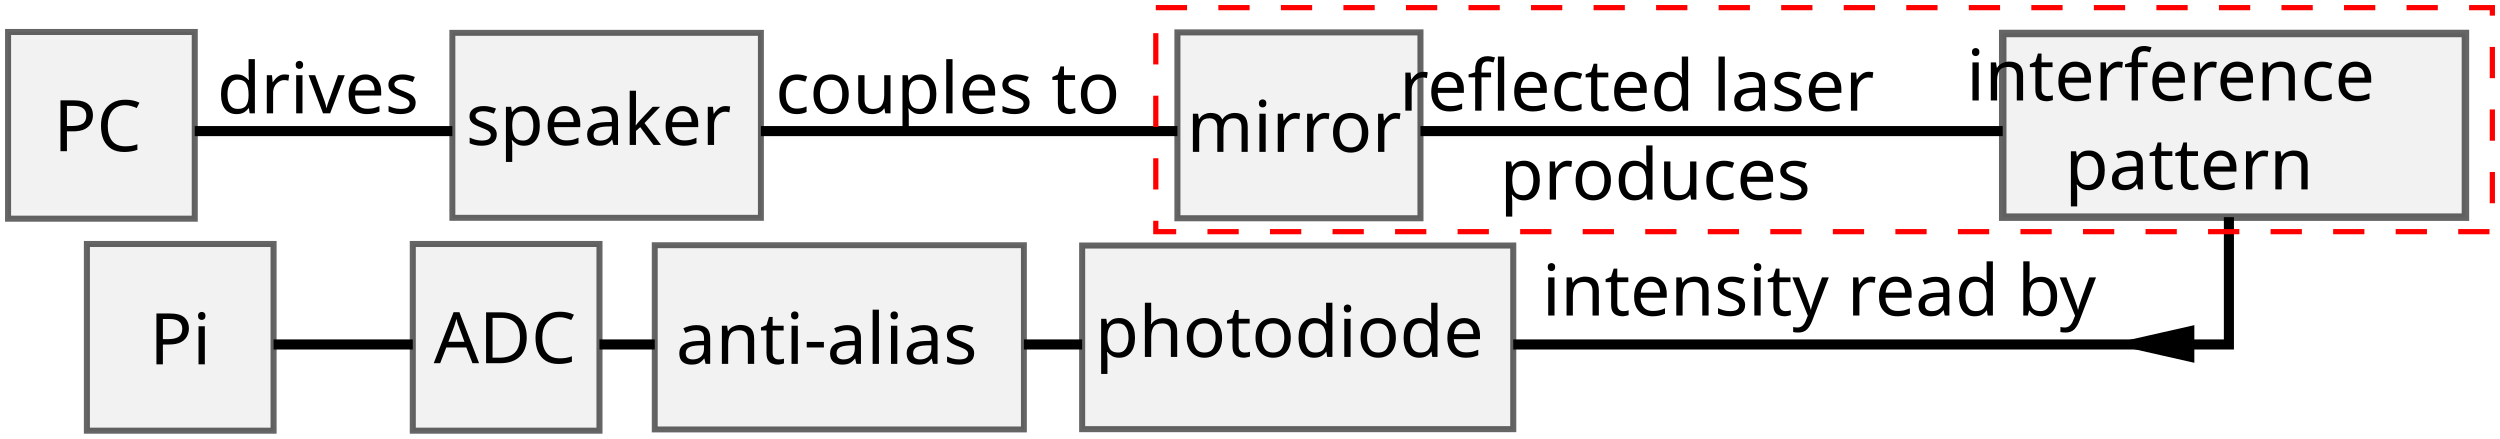
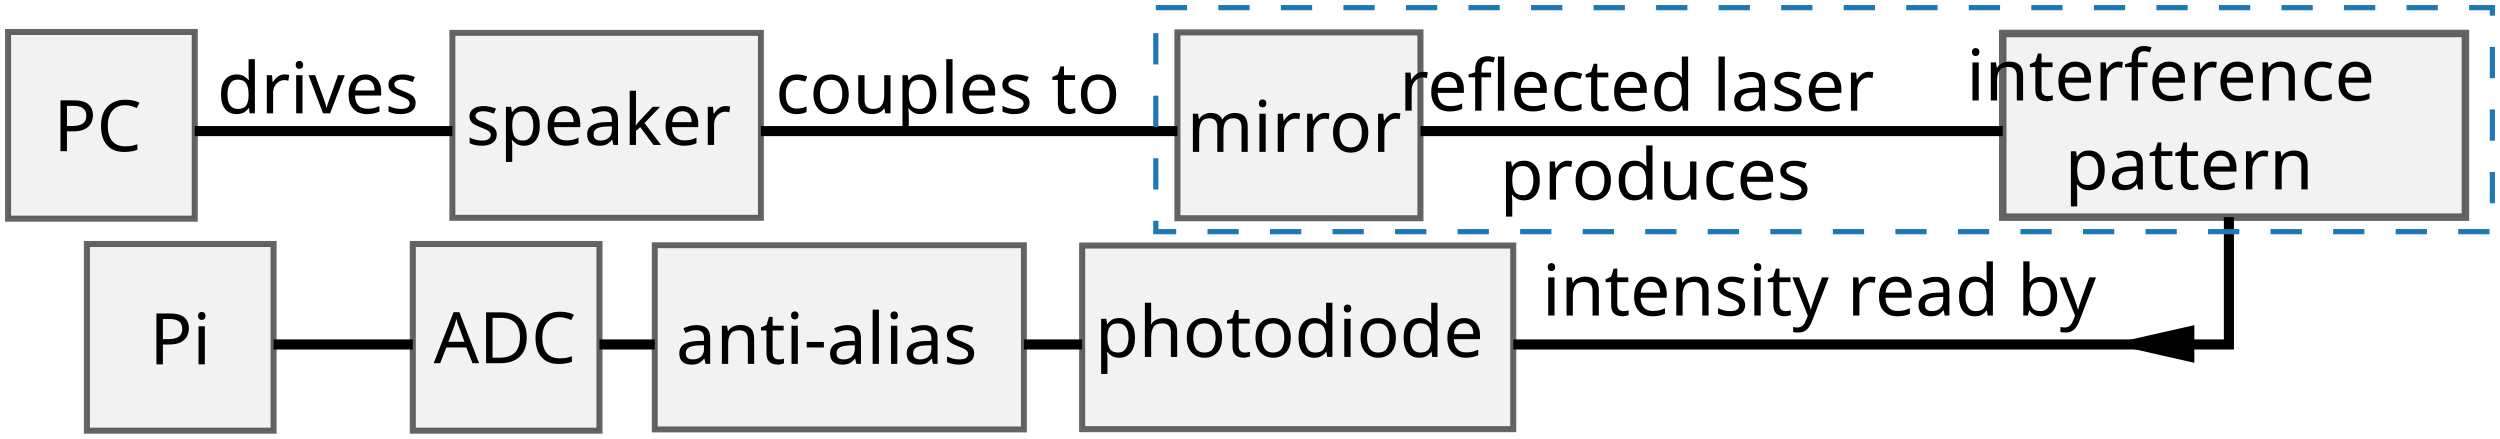
<svg xmlns="http://www.w3.org/2000/svg" width="248.01mm" height="43.525mm" viewBox="0 0 248.01 43.525" version="1.1" id="svg8">
  <defs id="defs2">
    <clipPath clipPathUnits="userSpaceOnUse" id="clipPath994">
      <rect style="opacity:1;fill:#000000;fill-opacity:1;stroke:none;stroke-width:0.7;stroke-miterlimit:4;stroke-dasharray:none;stroke-opacity:1" id="rect996" width="8.82" height="20.713" x="126.886" y="11.623" />
    </clipPath>
    <clipPath clipPathUnits="userSpaceOnUse" id="clipPath1038">
      <rect style="opacity:1;fill:#000000;fill-opacity:1;stroke:none;stroke-width:1;stroke-miterlimit:4;stroke-dasharray:none;stroke-opacity:1" id="rect1040" width="109.313" height="37.551" x="123.995" y="-0.691" />
    </clipPath>
  </defs>
  <g id="layer1" transform="translate(0.2649137,0.9379707)">
    <path style="fill:none;stroke:#000000;stroke-width:1;stroke-linecap:butt;stroke-linejoin:miter;stroke-miterlimit:4;stroke-dasharray:none;stroke-opacity:1" d="M 9.562,12.067 H 220.851 V 33.234 H 16.933" id="path906" />
    <rect style="opacity:1;fill:#f2f2f2;fill-opacity:1;stroke:#000000;stroke-width:0.6;stroke-miterlimit:4;stroke-dasharray:none;stroke-opacity:0.604" id="rect815" width="18.521" height="18.521" x="0.535" y="2.235" />
    <rect style="opacity:1;fill:#f2f2f2;fill-opacity:1;stroke:#000000;stroke-width:0.591;stroke-miterlimit:4;stroke-dasharray:none;stroke-opacity:0.604" id="rect815-35" width="30.608" height="18.35" x="44.611" y="2.32" />
    <rect style="opacity:1;fill:#f2f2f2;fill-opacity:1;stroke:#000000;stroke-width:0.6;stroke-miterlimit:4;stroke-dasharray:none;stroke-opacity:0.604" id="rect815-35-8" width="24.112" height="18.438" x="116.539" y="2.276" />
    <rect style="opacity:1;fill:#f2f2f2;fill-opacity:1;stroke:#000000;stroke-width:0.744;stroke-miterlimit:4;stroke-dasharray:none;stroke-opacity:0.604" id="rect815-35-8-8" width="45.902" height="18.221" x="198.413" y="2.384" />
    <text id="text5210-4" y="13.441" x="45.955" style="font-style:normal;font-variant:normal;font-weight:normal;font-stretch:normal;font-size:7.056px;line-height:1.25;font-family:sans-serif;-inkscape-font-specification:'sans-serif, Normal';font-variant-ligatures:normal;font-variant-caps:normal;font-variant-numeric:normal;font-feature-settings:normal;text-align:start;letter-spacing:0px;word-spacing:0px;writing-mode:lr-tb;text-anchor:start;fill:#000000;fill-opacity:1;stroke:none;stroke-width:0.661" xml:space="preserve">
      <tspan style="font-style:normal;font-variant:normal;font-weight:normal;font-stretch:normal;font-size:7.056px;font-family:sans-serif;-inkscape-font-specification:'sans-serif, Normal';font-variant-ligatures:normal;font-variant-caps:normal;font-variant-numeric:normal;font-feature-settings:normal;text-align:start;writing-mode:lr-tb;text-anchor:start;stroke-width:0.661" y="13.441" x="45.955" id="tspan5208-1">speaker</tspan>
    </text>
    <text id="text5210-2-5" y="14.125" x="117.481" style="font-style:normal;font-variant:normal;font-weight:normal;font-stretch:normal;font-size:7.056px;line-height:1.25;font-family:sans-serif;-inkscape-font-specification:'sans-serif, Normal';font-variant-ligatures:normal;font-variant-caps:normal;font-variant-numeric:normal;font-feature-settings:normal;text-align:start;letter-spacing:0px;word-spacing:0px;writing-mode:lr-tb;text-anchor:start;fill:#000000;fill-opacity:1;stroke:none;stroke-width:0.661" xml:space="preserve">
      <tspan style="font-style:normal;font-variant:normal;font-weight:normal;font-stretch:normal;font-size:7.056px;font-family:sans-serif;-inkscape-font-specification:'sans-serif, Normal';font-variant-ligatures:normal;font-variant-caps:normal;font-variant-numeric:normal;font-feature-settings:normal;text-align:start;writing-mode:lr-tb;text-anchor:start;stroke-width:0.661" y="14.125" x="117.481" id="tspan5208-17-1">mirror</tspan>
    </text>
    <text xml:space="preserve" style="font-style:normal;font-variant:normal;font-weight:normal;font-stretch:normal;font-size:7.056px;line-height:1.25;font-family:sans-serif;-inkscape-font-specification:'sans-serif, Normal';font-variant-ligatures:normal;font-variant-caps:normal;font-variant-numeric:normal;font-feature-settings:normal;text-align:start;letter-spacing:0px;word-spacing:0px;writing-mode:lr-tb;text-anchor:start;fill:#000000;fill-opacity:1;stroke:none;stroke-width:0.265" x="76.657" y="10.304" id="text950">
      <tspan id="tspan948" x="76.657" y="10.304" style="font-style:normal;font-variant:normal;font-weight:normal;font-stretch:normal;font-size:7.056px;font-family:sans-serif;-inkscape-font-specification:'sans-serif, Normal';font-variant-ligatures:normal;font-variant-caps:normal;font-variant-numeric:normal;font-feature-settings:normal;text-align:start;writing-mode:lr-tb;text-anchor:start;stroke-width:0.265">couples to</tspan>
    </text>
    <text id="text5210-4-1" y="9.032" x="221.488" style="font-style:normal;font-variant:normal;font-weight:normal;font-stretch:normal;font-size:7.056px;line-height:1.25;font-family:sans-serif;-inkscape-font-specification:'sans-serif, Normal';font-variant-ligatures:normal;font-variant-caps:normal;font-variant-numeric:normal;font-feature-settings:normal;text-align:center;letter-spacing:0px;word-spacing:0px;writing-mode:lr-tb;text-anchor:middle;fill:#000000;fill-opacity:1;stroke:none;stroke-width:0.661" xml:space="preserve">
      <tspan id="tspan998" x="221.488" y="9.032">interference</tspan>
      <tspan id="tspan864" x="221.488" y="17.851">pattern</tspan>
    </text>
    <rect style="opacity:1;fill:#f2f2f2;fill-opacity:1;stroke:#000000;stroke-width:0.6;stroke-miterlimit:4;stroke-dasharray:none;stroke-opacity:0.604" id="rect815-35-8-8-8" width="18.521" height="18.521" x="8.355" y="23.266" />
    <rect style="opacity:1;fill:#f2f2f2;fill-opacity:1;stroke:#000000;stroke-width:0.6;stroke-miterlimit:4;stroke-dasharray:none;stroke-opacity:0.604" id="rect815-35-8-8-9" width="18.521" height="18.521" x="40.685" y="23.266" />
    <rect style="opacity:1;fill:#f2f2f2;fill-opacity:1;stroke:#000000;stroke-width:0.587;stroke-miterlimit:4;stroke-dasharray:none;stroke-opacity:0.604" id="rect815-35-8-8-7" width="36.621" height="18.277" x="64.688" y="23.388" />
    <rect style="opacity:1;fill:#f2f2f2;fill-opacity:1;stroke:#000000;stroke-width:0.6;stroke-miterlimit:4;stroke-dasharray:none;stroke-opacity:0.604" id="rect815-35-8-8-76" width="42.767" height="18.217" x="107.089" y="23.419" />
    <text xml:space="preserve" style="font-style:normal;font-variant:normal;font-weight:normal;font-stretch:normal;font-size:7.056px;line-height:1.25;font-family:sans-serif;-inkscape-font-specification:'sans-serif, Normal';font-variant-ligatures:normal;font-variant-caps:normal;font-variant-numeric:normal;font-feature-settings:normal;text-align:center;letter-spacing:0px;word-spacing:0px;writing-mode:lr-tb;text-anchor:middle;fill:#000000;fill-opacity:1;stroke:none;stroke-width:0.265" x="168.538" y="10.043" id="text1218">
      <tspan id="tspan862" x="168.538" y="10.043" style="text-align:center;text-anchor:middle;stroke-width:0.265">reflected laser</tspan>
      <tspan id="tspan868" x="168.538" y="18.862" style="text-align:center;text-anchor:middle;stroke-width:0.265">produces</tspan>
    </text>
    <text xml:space="preserve" style="font-style:normal;font-variant:normal;font-weight:normal;font-stretch:normal;font-size:7.056px;line-height:1.25;font-family:sans-serif;-inkscape-font-specification:'sans-serif, Normal';font-variant-ligatures:normal;font-variant-caps:normal;font-variant-numeric:normal;font-feature-settings:normal;text-align:start;letter-spacing:0px;word-spacing:0px;writing-mode:lr-tb;text-anchor:start;fill:#000000;fill-opacity:1;stroke:none;stroke-width:0.265" x="152.729" y="30.365" id="text1222">
      <tspan id="tspan1220" x="152.729" y="30.365" style="stroke-width:0.265">intensity read by</tspan>
    </text>
    <text xml:space="preserve" style="font-style:normal;font-variant:normal;font-weight:normal;font-stretch:normal;font-size:7.056px;line-height:1.25;font-family:sans-serif;-inkscape-font-specification:'sans-serif, Normal';font-variant-ligatures:normal;font-variant-caps:normal;font-variant-numeric:normal;font-feature-settings:normal;text-align:start;letter-spacing:0px;word-spacing:0px;writing-mode:lr-tb;text-anchor:start;fill:#000000;fill-opacity:1;stroke:none;stroke-width:0.265" x="108.379" y="34.473" id="text1246">
      <tspan x="108.379" y="34.473" style="stroke-width:0.265" id="tspan1248">photodiode</tspan>
    </text>
    <text xml:space="preserve" style="font-style:normal;font-variant:normal;font-weight:normal;font-stretch:normal;font-size:7.056px;line-height:1.25;font-family:sans-serif;-inkscape-font-specification:'sans-serif, Normal';font-variant-ligatures:normal;font-variant-caps:normal;font-variant-numeric:normal;font-feature-settings:normal;text-align:start;letter-spacing:0px;word-spacing:0px;writing-mode:lr-tb;text-anchor:start;fill:#000000;fill-opacity:1;stroke:none;stroke-width:0.265" x="66.797" y="35.157" id="text1258">
      <tspan x="66.797" y="35.157" style="stroke-width:0.265" id="tspan1260">anti-alias</tspan>
    </text>
    <text xml:space="preserve" style="font-style:normal;font-variant:normal;font-weight:normal;font-stretch:normal;font-size:7.056px;line-height:1.25;font-family:sans-serif;-inkscape-font-specification:'sans-serif, Normal';font-variant-ligatures:normal;font-variant-caps:normal;font-variant-numeric:normal;font-feature-settings:normal;text-align:start;letter-spacing:0px;word-spacing:0px;writing-mode:lr-tb;text-anchor:start;fill:#000000;fill-opacity:1;stroke:none;stroke-width:0.265" x="21.268" y="10.304" id="text1266">
      <tspan id="tspan1264" x="21.268" y="10.304" style="stroke-width:0.265">drives</tspan>
    </text>
    <text xml:space="preserve" style="font-style:normal;font-variant:normal;font-weight:normal;font-stretch:normal;font-size:7.056px;line-height:1.25;font-family:sans-serif;-inkscape-font-specification:'sans-serif, Normal';font-variant-ligatures:normal;font-variant-caps:normal;font-variant-numeric:normal;font-feature-settings:normal;text-align:start;letter-spacing:0px;word-spacing:0px;writing-mode:lr-tb;text-anchor:start;fill:#000000;fill-opacity:1;stroke:none;stroke-width:0.265" x="5.048" y="14.063" id="text1270">
      <tspan id="tspan1268" x="5.048" y="14.063" style="stroke-width:0.265">PC</tspan>
    </text>
    <text xml:space="preserve" style="font-style:normal;font-variant:normal;font-weight:normal;font-stretch:normal;font-size:7.056px;line-height:1.25;font-family:sans-serif;-inkscape-font-specification:'sans-serif, Normal';font-variant-ligatures:normal;font-variant-caps:normal;font-variant-numeric:normal;font-feature-settings:normal;text-align:start;letter-spacing:0px;word-spacing:0px;writing-mode:lr-tb;text-anchor:start;fill:#000000;fill-opacity:1;stroke:none;stroke-width:0.265" x="42.762" y="35.095" id="text1274">
      <tspan id="tspan1272" x="42.762" y="35.095" style="stroke-width:0.265">ADC</tspan>
    </text>
    <text xml:space="preserve" style="font-style:normal;font-variant:normal;font-weight:normal;font-stretch:normal;font-size:7.056px;line-height:1.25;font-family:sans-serif;-inkscape-font-specification:'sans-serif, Normal';font-variant-ligatures:normal;font-variant-caps:normal;font-variant-numeric:normal;font-feature-settings:normal;text-align:start;letter-spacing:0px;word-spacing:0px;writing-mode:lr-tb;text-anchor:start;fill:#000000;fill-opacity:1;stroke:none;stroke-width:0.265" x="14.567" y="35.207" id="text1282">
      <tspan id="tspan1280" x="14.567" y="35.207" style="stroke-width:0.265">Pi</tspan>
    </text>
    <flowRoot style="font-style:normal;font-weight:normal;font-size:40px;line-height:1.25;font-family:sans-serif;letter-spacing:0px;word-spacing:0px;fill:#000000;fill-opacity:1;stroke:none" id="flowRoot854" xml:space="preserve">
      <flowRegion id="flowRegion856">
        <rect y="13.758" x="212.857" height="42.857" width="53.571" id="rect858" />
      </flowRegion>
      <flowPara id="flowPara860" />
    </flowRoot>
    <text id="text872" y="24.729" x="119.176" style="font-style:normal;font-weight:normal;font-size:10.583px;line-height:1.25;font-family:sans-serif;letter-spacing:0px;word-spacing:0px;fill:#000000;fill-opacity:1;stroke:none;stroke-width:0.265" xml:space="preserve">
      <tspan id="tspan878" style="stroke-width:0.265" y="34.093" x="119.176" />
    </text>
    <path transform="matrix(1.633471,0,0,0.6411107,18.4616,11.51498)" d="m 118.042,33.801 3.118,-1.8 0,3.601 z" id="path895" style="opacity:1;fill:#000000;fill-opacity:1;stroke:#000000;stroke-width:1.286;stroke-miterlimit:4;stroke-dasharray:none;stroke-opacity:1" />
-     <rect style="opacity:1;fill:none;fill-opacity:1;stroke:#ff0000;stroke-width:0.517;stroke-miterlimit:4;stroke-dasharray:3.102, 3.102;stroke-dashoffset:0;stroke-opacity:1" id="rect908" width="132.592" height="22.223" x="114.395" y="-0.18" />
+     <rect style="opacity:1;fill:none;fill-opacity:1;stroke:#1f77b4;stroke-width:0.517;stroke-miterlimit:4;stroke-dasharray:3.102, 3.102;stroke-dashoffset:0;stroke-opacity:1" id="rect908" width="132.592" height="22.223" x="114.395" y="-0.18" />
  </g>
</svg>
